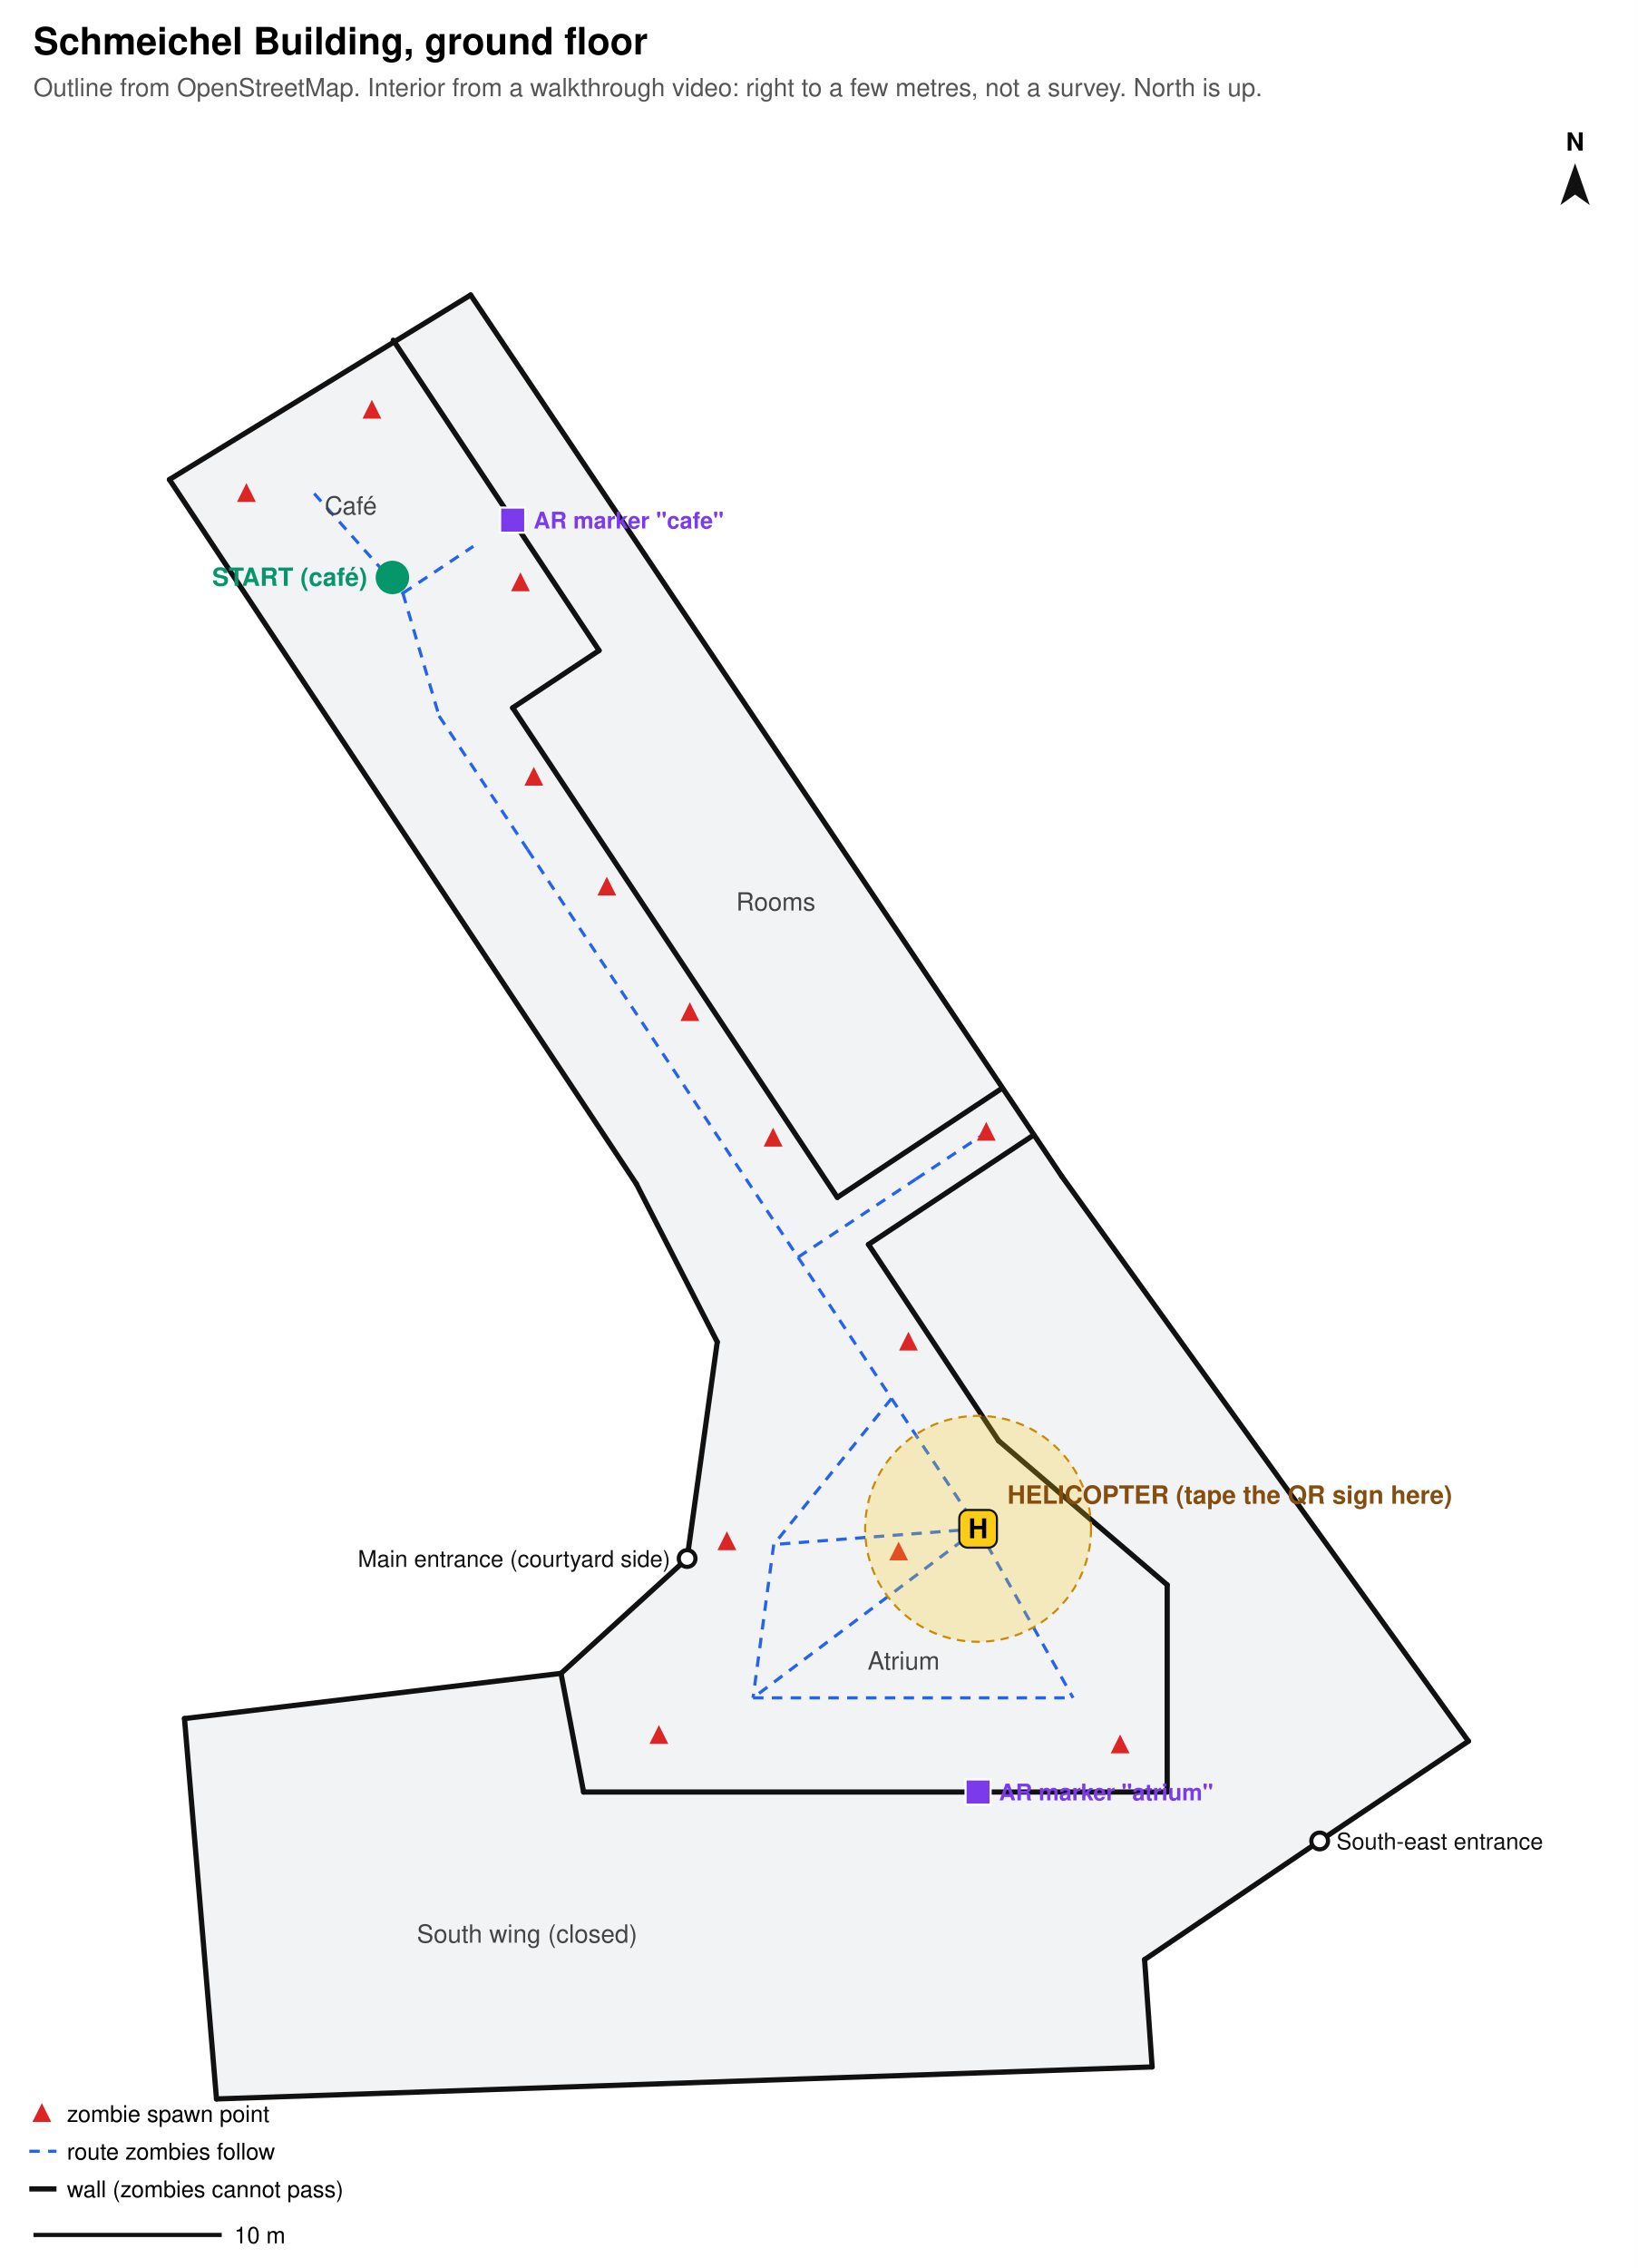
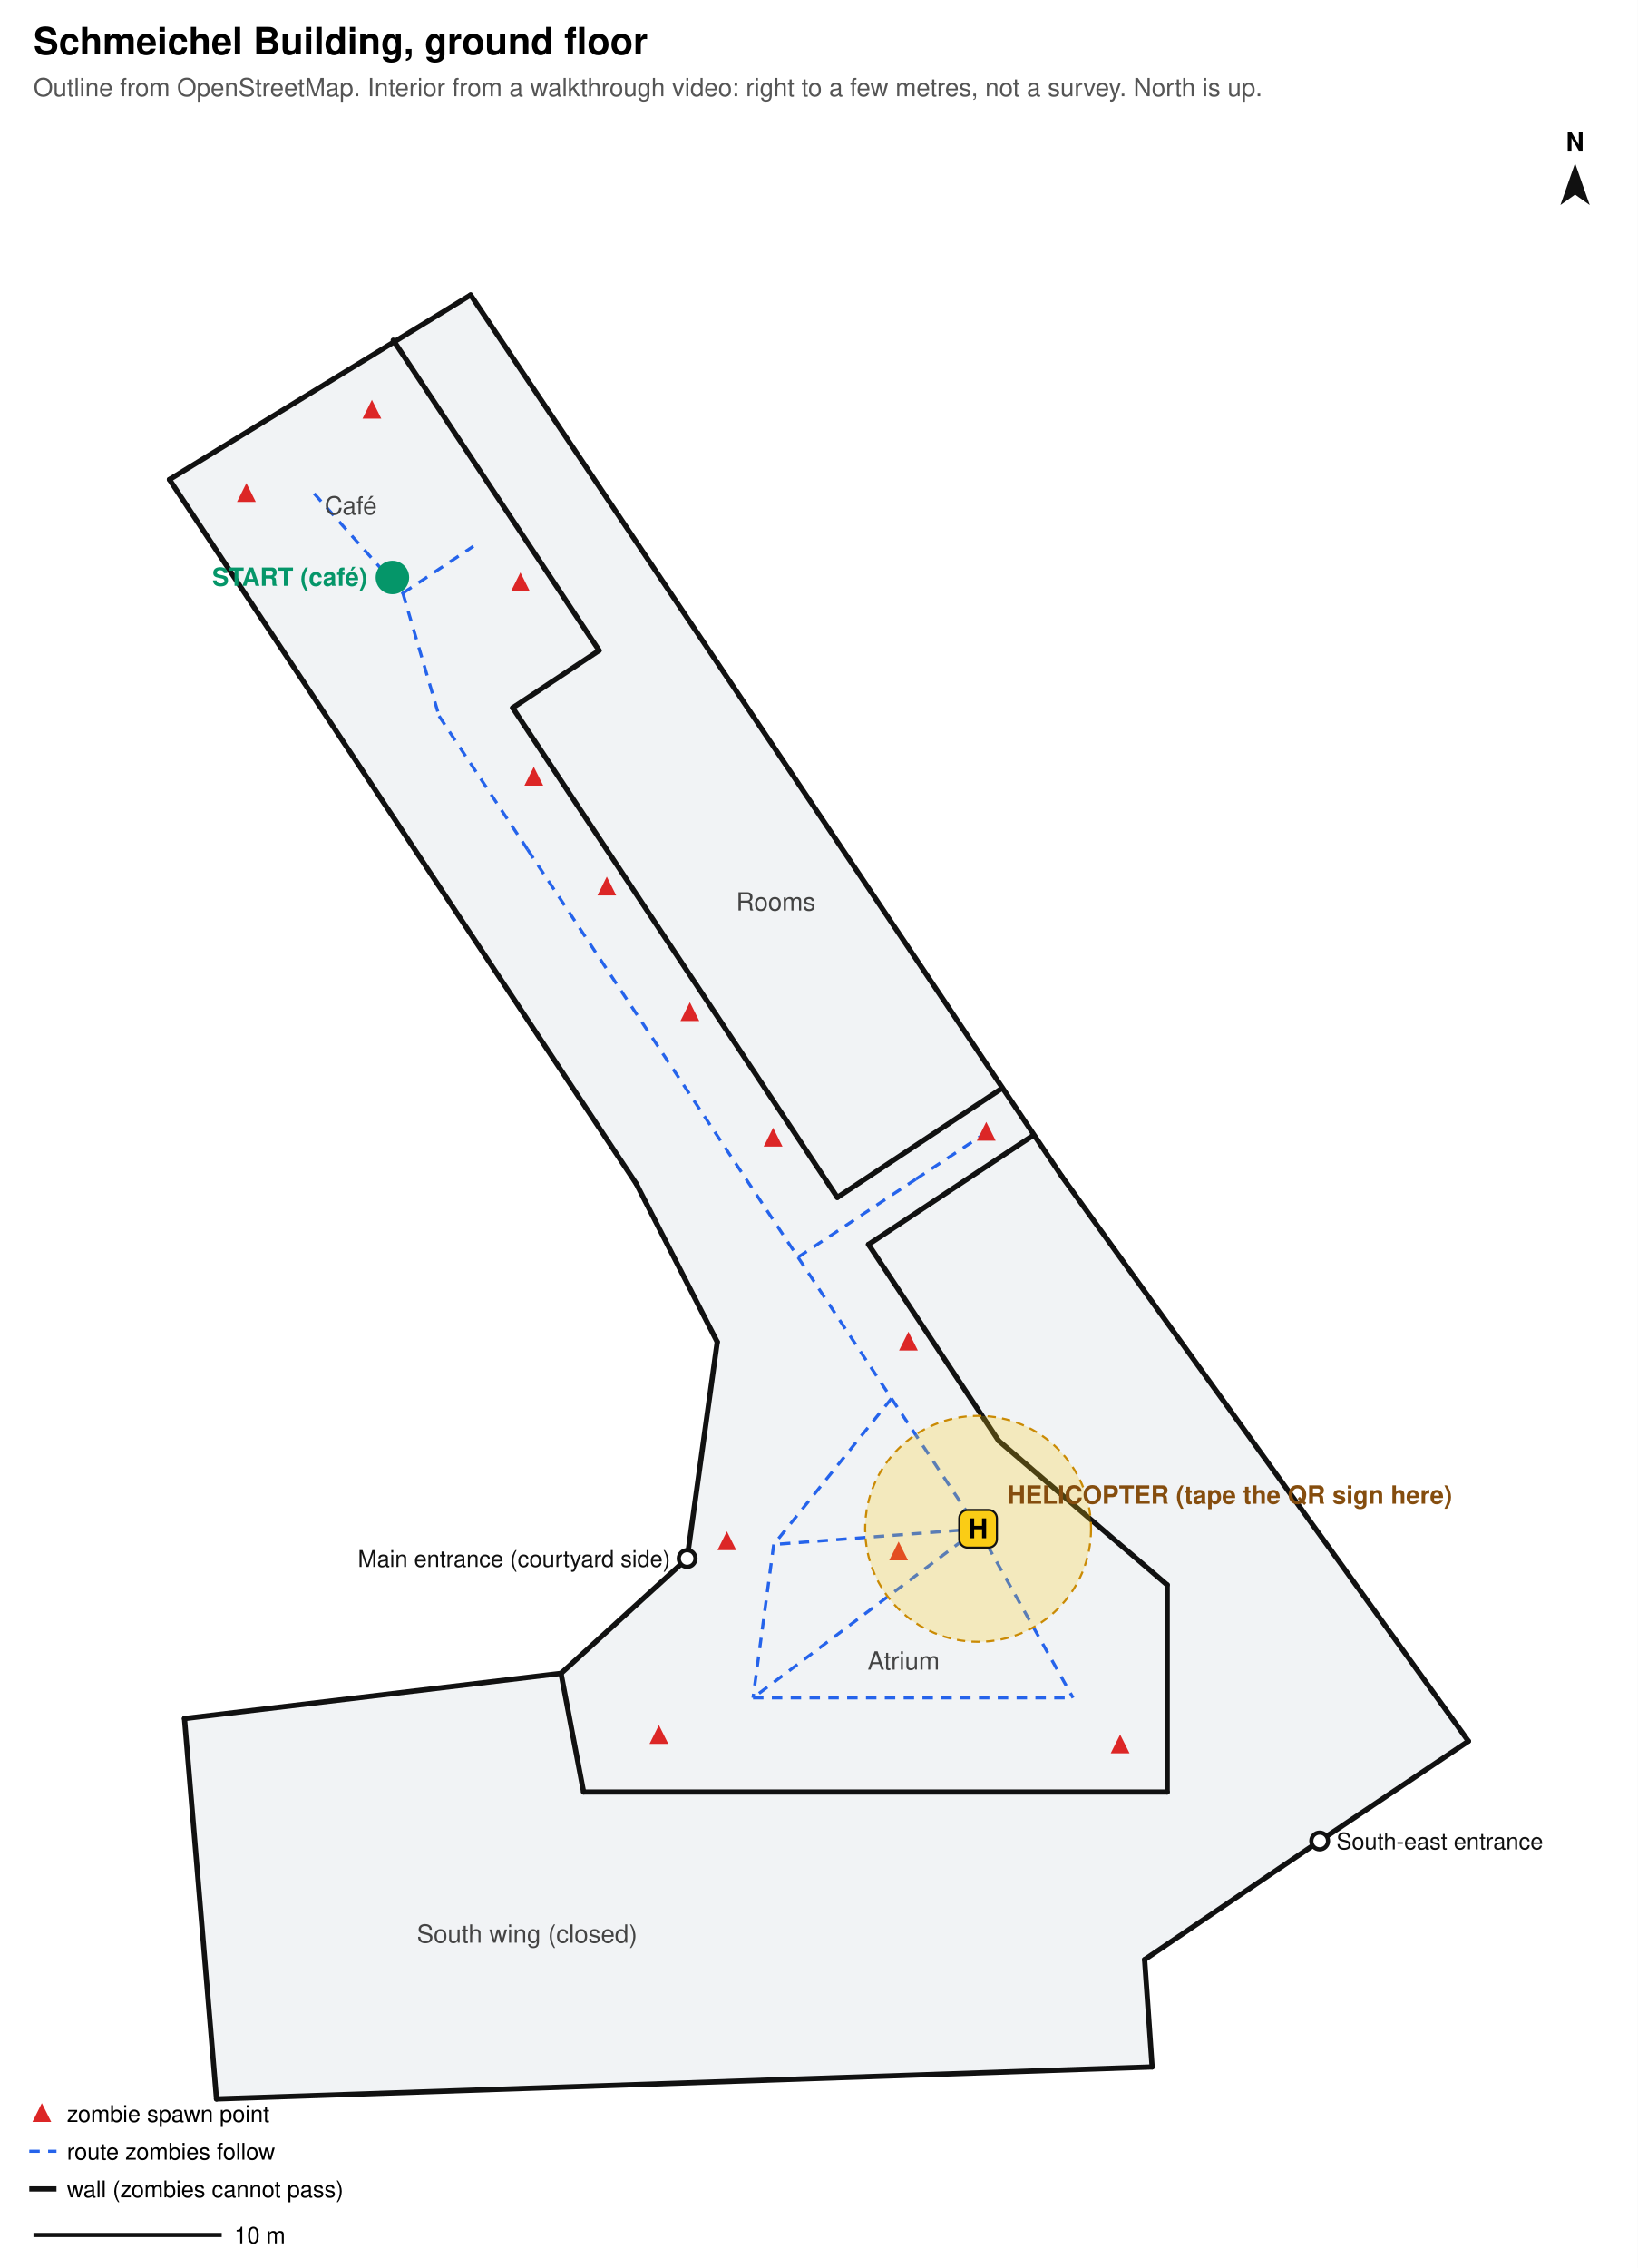
<svg xmlns="http://www.w3.org/2000/svg" width="783" height="1084" viewBox="0 0 783 1084">
  <rect width="783" height="1084" fill="#ffffff" />
  <text x="16" y="26" font-family="Helvetica, Arial, sans-serif" font-size="18" font-weight="700">Schmeichel Building, ground floor</text>
  <text x="16" y="46" font-family="Helvetica, Arial, sans-serif" font-size="12" fill="#555555">Outline from OpenStreetMap. Interior from a walkthrough video: right to a few metres, not a survey. North is up.</text>
  <polygon points="507.6,562.2 225.0,141.0 81.0,229.2 304.2,565.8 342.9,641.4 328.5,744.9 268.2,799.8 88.2,821.4 103.5,1003.2 550.8,987.9 547.2,936.6 630.9,879.9 702.0,832.2" fill="#f1f3f5" stroke="none" />
  <line x1="150.2" y1="235.9" x2="192.6" y2="283.5" stroke="#2563eb" stroke-width="1.5" stroke-dasharray="5 4" />
  <line x1="192.6" y1="283.5" x2="226.3" y2="261.1" stroke="#2563eb" stroke-width="1.5" stroke-dasharray="5 4" />
  <line x1="192.6" y1="283.5" x2="209.9" y2="342.2" stroke="#2563eb" stroke-width="1.5" stroke-dasharray="5 4" />
  <line x1="209.9" y1="342.2" x2="252.2" y2="406.0" stroke="#2563eb" stroke-width="1.5" stroke-dasharray="5 4" />
  <line x1="252.2" y1="406.0" x2="296.9" y2="473.5" stroke="#2563eb" stroke-width="1.5" stroke-dasharray="5 4" />
  <line x1="296.9" y1="473.5" x2="341.7" y2="541.0" stroke="#2563eb" stroke-width="1.5" stroke-dasharray="5 4" />
  <line x1="341.7" y1="541.0" x2="381.5" y2="600.9" stroke="#2563eb" stroke-width="1.5" stroke-dasharray="5 4" />
  <line x1="381.5" y1="600.9" x2="437.8" y2="563.6" stroke="#2563eb" stroke-width="1.5" stroke-dasharray="5 4" />
  <line x1="437.8" y1="563.6" x2="475.3" y2="538.8" stroke="#2563eb" stroke-width="1.5" stroke-dasharray="5 4" />
  <line x1="381.5" y1="600.9" x2="426.2" y2="668.4" stroke="#2563eb" stroke-width="1.5" stroke-dasharray="5 4" />
  <line x1="426.2" y1="668.4" x2="467.6" y2="730.7" stroke="#2563eb" stroke-width="1.5" stroke-dasharray="5 4" />
  <line x1="426.2" y1="668.4" x2="369.9" y2="738.2" stroke="#2563eb" stroke-width="1.5" stroke-dasharray="5 4" />
  <line x1="467.6" y1="730.7" x2="369.9" y2="738.2" stroke="#2563eb" stroke-width="1.5" stroke-dasharray="5 4" />
  <line x1="467.6" y1="730.7" x2="360.0" y2="811.5" stroke="#2563eb" stroke-width="1.5" stroke-dasharray="5 4" />
  <line x1="467.6" y1="730.7" x2="513.0" y2="811.5" stroke="#2563eb" stroke-width="1.5" stroke-dasharray="5 4" />
  <line x1="360.0" y1="811.5" x2="513.0" y2="811.5" stroke="#2563eb" stroke-width="1.5" stroke-dasharray="5 4" />
  <line x1="369.9" y1="738.2" x2="360.0" y2="811.5" stroke="#2563eb" stroke-width="1.5" stroke-dasharray="5 4" />
  <line x1="507.6" y1="562.2" x2="225.0" y2="141.0" stroke="#111111" stroke-width="2.5" stroke-linecap="round" />
  <line x1="225.0" y1="141.0" x2="81.0" y2="229.2" stroke="#111111" stroke-width="2.5" stroke-linecap="round" />
  <line x1="81.0" y1="229.2" x2="304.2" y2="565.8" stroke="#111111" stroke-width="2.5" stroke-linecap="round" />
  <line x1="304.2" y1="565.8" x2="342.9" y2="641.4" stroke="#111111" stroke-width="2.5" stroke-linecap="round" />
  <line x1="342.9" y1="641.4" x2="328.5" y2="744.9" stroke="#111111" stroke-width="2.5" stroke-linecap="round" />
  <line x1="328.5" y1="744.9" x2="268.2" y2="799.8" stroke="#111111" stroke-width="2.5" stroke-linecap="round" />
  <line x1="268.2" y1="799.8" x2="88.2" y2="821.4" stroke="#111111" stroke-width="2.5" stroke-linecap="round" />
  <line x1="88.2" y1="821.4" x2="103.5" y2="1003.2" stroke="#111111" stroke-width="2.5" stroke-linecap="round" />
  <line x1="103.5" y1="1003.2" x2="550.8" y2="987.9" stroke="#111111" stroke-width="2.5" stroke-linecap="round" />
  <line x1="550.8" y1="987.9" x2="547.2" y2="936.6" stroke="#111111" stroke-width="2.5" stroke-linecap="round" />
  <line x1="547.2" y1="936.6" x2="630.9" y2="879.9" stroke="#111111" stroke-width="2.5" stroke-linecap="round" />
  <line x1="630.9" y1="879.9" x2="702.0" y2="832.2" stroke="#111111" stroke-width="2.5" stroke-linecap="round" />
  <line x1="702.0" y1="832.2" x2="507.6" y2="562.2" stroke="#111111" stroke-width="2.5" stroke-linecap="round" />
  <line x1="477.4" y1="688.6" x2="415.2" y2="594.8" stroke="#111111" stroke-width="2.5" stroke-linecap="round" />
  <line x1="400.3" y1="572.3" x2="245.1" y2="338.3" stroke="#111111" stroke-width="2.5" stroke-linecap="round" />
  <line x1="415.2" y1="594.8" x2="494.0" y2="542.6" stroke="#111111" stroke-width="2.5" stroke-linecap="round" />
  <line x1="400.3" y1="572.3" x2="479.1" y2="520.1" stroke="#111111" stroke-width="2.5" stroke-linecap="round" />
  <line x1="245.1" y1="338.3" x2="286.4" y2="310.9" stroke="#111111" stroke-width="2.5" stroke-linecap="round" />
  <line x1="286.4" y1="310.9" x2="188.0" y2="162.6" stroke="#111111" stroke-width="2.5" stroke-linecap="round" />
  <line x1="477.4" y1="688.6" x2="558.0" y2="757.5" stroke="#111111" stroke-width="2.5" stroke-linecap="round" />
  <line x1="558.0" y1="757.5" x2="558.0" y2="856.5" stroke="#111111" stroke-width="2.5" stroke-linecap="round" />
  <line x1="558.0" y1="856.5" x2="279.0" y2="856.5" stroke="#111111" stroke-width="2.5" stroke-linecap="round" />
  <line x1="279.0" y1="856.5" x2="268.2" y2="799.8" stroke="#111111" stroke-width="2.5" stroke-linecap="round" />
  <path d="M 471.5 536.2 L 476.0 545.2 L 467.0 545.2 Z" fill="#dc2626" />
  <path d="M 434.3 636.5 L 438.8 645.5 L 429.8 645.5 Z" fill="#dc2626" />
  <path d="M 369.6 539.0 L 374.1 548.0 L 365.1 548.0 Z" fill="#dc2626" />
  <path d="M 329.8 479.0 L 334.3 488.0 L 325.3 488.0 Z" fill="#dc2626" />
  <path d="M 290.1 419.0 L 294.6 428.0 L 285.6 428.0 Z" fill="#dc2626" />
  <path d="M 255.2 366.5 L 259.7 375.5 L 250.7 375.5 Z" fill="#dc2626" />
  <path d="M 117.8 230.9 L 122.3 239.9 L 113.3 239.9 Z" fill="#dc2626" />
  <path d="M 177.8 191.1 L 182.3 200.1 L 173.3 200.1 Z" fill="#dc2626" />
  <path d="M 248.8 273.6 L 253.3 282.6 L 244.3 282.6 Z" fill="#dc2626" />
  <path d="M 347.5 731.9 L 352.0 740.9 L 343.0 740.9 Z" fill="#dc2626" />
  <path d="M 429.6 736.8 L 434.1 745.8 L 425.1 745.8 Z" fill="#dc2626" />
  <path d="M 535.5 829.0 L 540.0 838.0 L 531.0 838.0 Z" fill="#dc2626" />
  <path d="M 315.0 824.5 L 319.5 833.5 L 310.5 833.5 Z" fill="#dc2626" />
  <text x="167.7" y="245.9" text-anchor="middle" font-family="Helvetica, Arial, sans-serif" font-size="12" fill="#444444">Café</text>
  <text x="370.9" y="435.2" text-anchor="middle" font-family="Helvetica, Arial, sans-serif" font-size="12" fill="#444444">Rooms</text>
  <text x="432.0" y="798.0" text-anchor="middle" font-family="Helvetica, Arial, sans-serif" font-size="12" fill="#444444">Atrium</text>
  <text x="252.0" y="928.5" text-anchor="middle" font-family="Helvetica, Arial, sans-serif" font-size="12" fill="#444444">South wing (closed)</text>
  <circle cx="328.5" cy="744.9" r="4" fill="#ffffff" stroke="#111111" stroke-width="2" />
  <text x="320.5" y="748.9" text-anchor="end" font-family="Helvetica, Arial, sans-serif" font-size="11" fill="#111111">Main entrance (courtyard side)</text>
  <circle cx="630.9" cy="879.9" r="4" fill="#ffffff" stroke="#111111" stroke-width="2" />
  <text x="638.9" y="883.9" text-anchor="start" font-family="Helvetica, Arial, sans-serif" font-size="11" fill="#111111">South-east entrance</text>
  <circle cx="187.6" cy="276.0" r="8" fill="#059669" />
  <text x="175.6" y="280.0" text-anchor="end" font-family="Helvetica, Arial, sans-serif" font-size="12" font-weight="700" fill="#059669">START (café)</text>
  <circle cx="467.6" cy="730.7" r="54.0" fill="#facc15" fill-opacity="0.25" stroke="#ca8a04" stroke-dasharray="4 3" />
  <rect x="458.6" y="721.7" width="18" height="18" rx="4" fill="#facc15" stroke="#111111" />
  <text x="467.6" y="735.2" text-anchor="middle" font-family="Helvetica, Arial, sans-serif" font-size="13" font-weight="800">H</text>
  <text x="481.6" y="718.7" font-family="Helvetica, Arial, sans-serif" font-size="12" font-weight="700" fill="#854d0e">HELICOPTER (tape the QR sign here)</text>
-   <rect x="239.1" y="242.6" width="12" height="12" fill="#7c3aed" stroke="#ffffff" />
-   <text x="255.1" y="252.6" font-family="Helvetica, Arial, sans-serif" font-size="11" font-weight="700" fill="#7c3aed">AR marker "cafe"</text>
-   <rect x="461.6" y="850.5" width="12" height="12" fill="#7c3aed" stroke="#ffffff" />
-   <text x="477.6" y="860.5" font-family="Helvetica, Arial, sans-serif" font-size="11" font-weight="700" fill="#7c3aed">AR marker "atrium"</text>
  <path d="M 20 1005.2 L 24.5 1014.2 L 15.5 1014.2 Z" fill="#dc2626" />
  <text x="32" y="1014.2" font-family="Helvetica, Arial, sans-serif" font-size="11">zombie spawn point</text>
  <line x1="14" y1="1028.2" x2="27" y2="1028.2" stroke="#2563eb" stroke-width="1.5" stroke-dasharray="5 4" />
  <text x="32" y="1032.2" font-family="Helvetica, Arial, sans-serif" font-size="11">route zombies follow</text>
  <line x1="14" y1="1046.2" x2="27" y2="1046.2" stroke="#111111" stroke-width="2.5" />
  <text x="32" y="1050.2" font-family="Helvetica, Arial, sans-serif" font-size="11">wall (zombies cannot pass)</text>
  <line x1="16" y1="1068.2" x2="106" y2="1068.2" stroke="#111111" stroke-width="2" />
  <text x="112" y="1072.2" font-family="Helvetica, Arial, sans-serif" font-size="11">10 m</text>
  <path d="M 753 78 l 7 20 l -7 -5 l -7 5 Z" fill="#111111" />
  <text x="753" y="72" text-anchor="middle" font-family="Helvetica, Arial, sans-serif" font-size="12" font-weight="700">N</text>
</svg>
